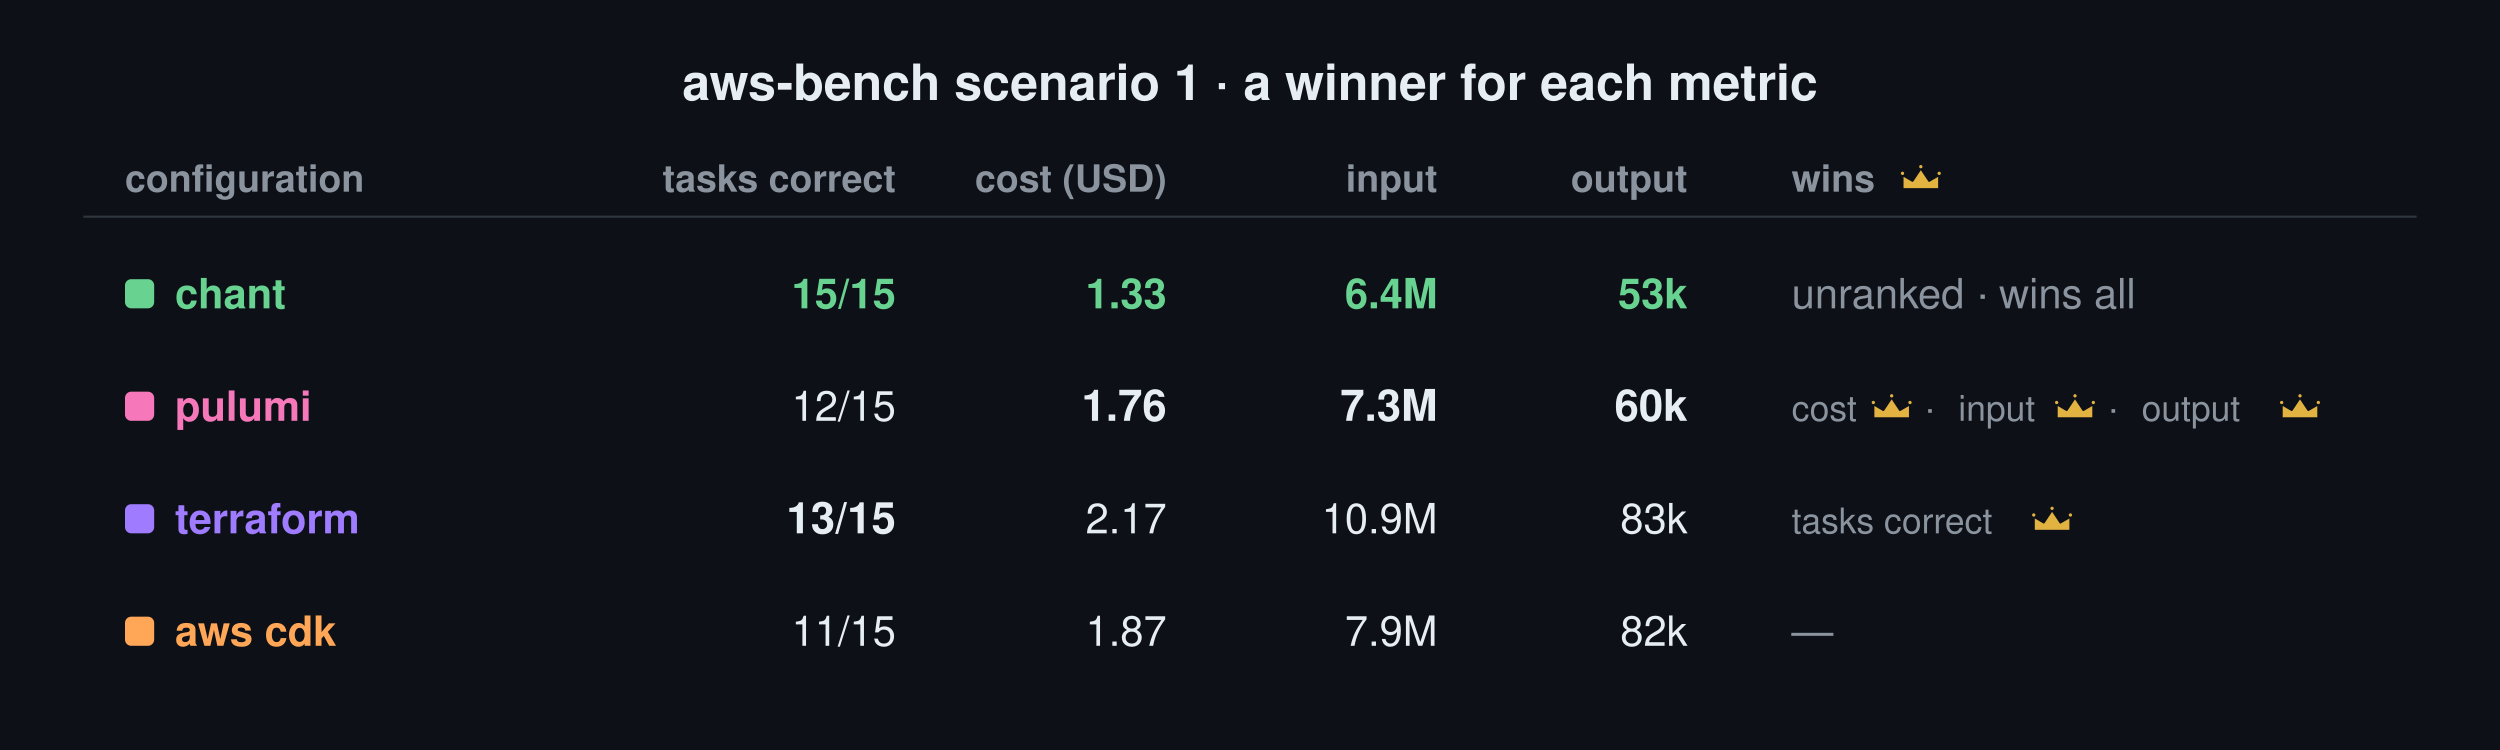
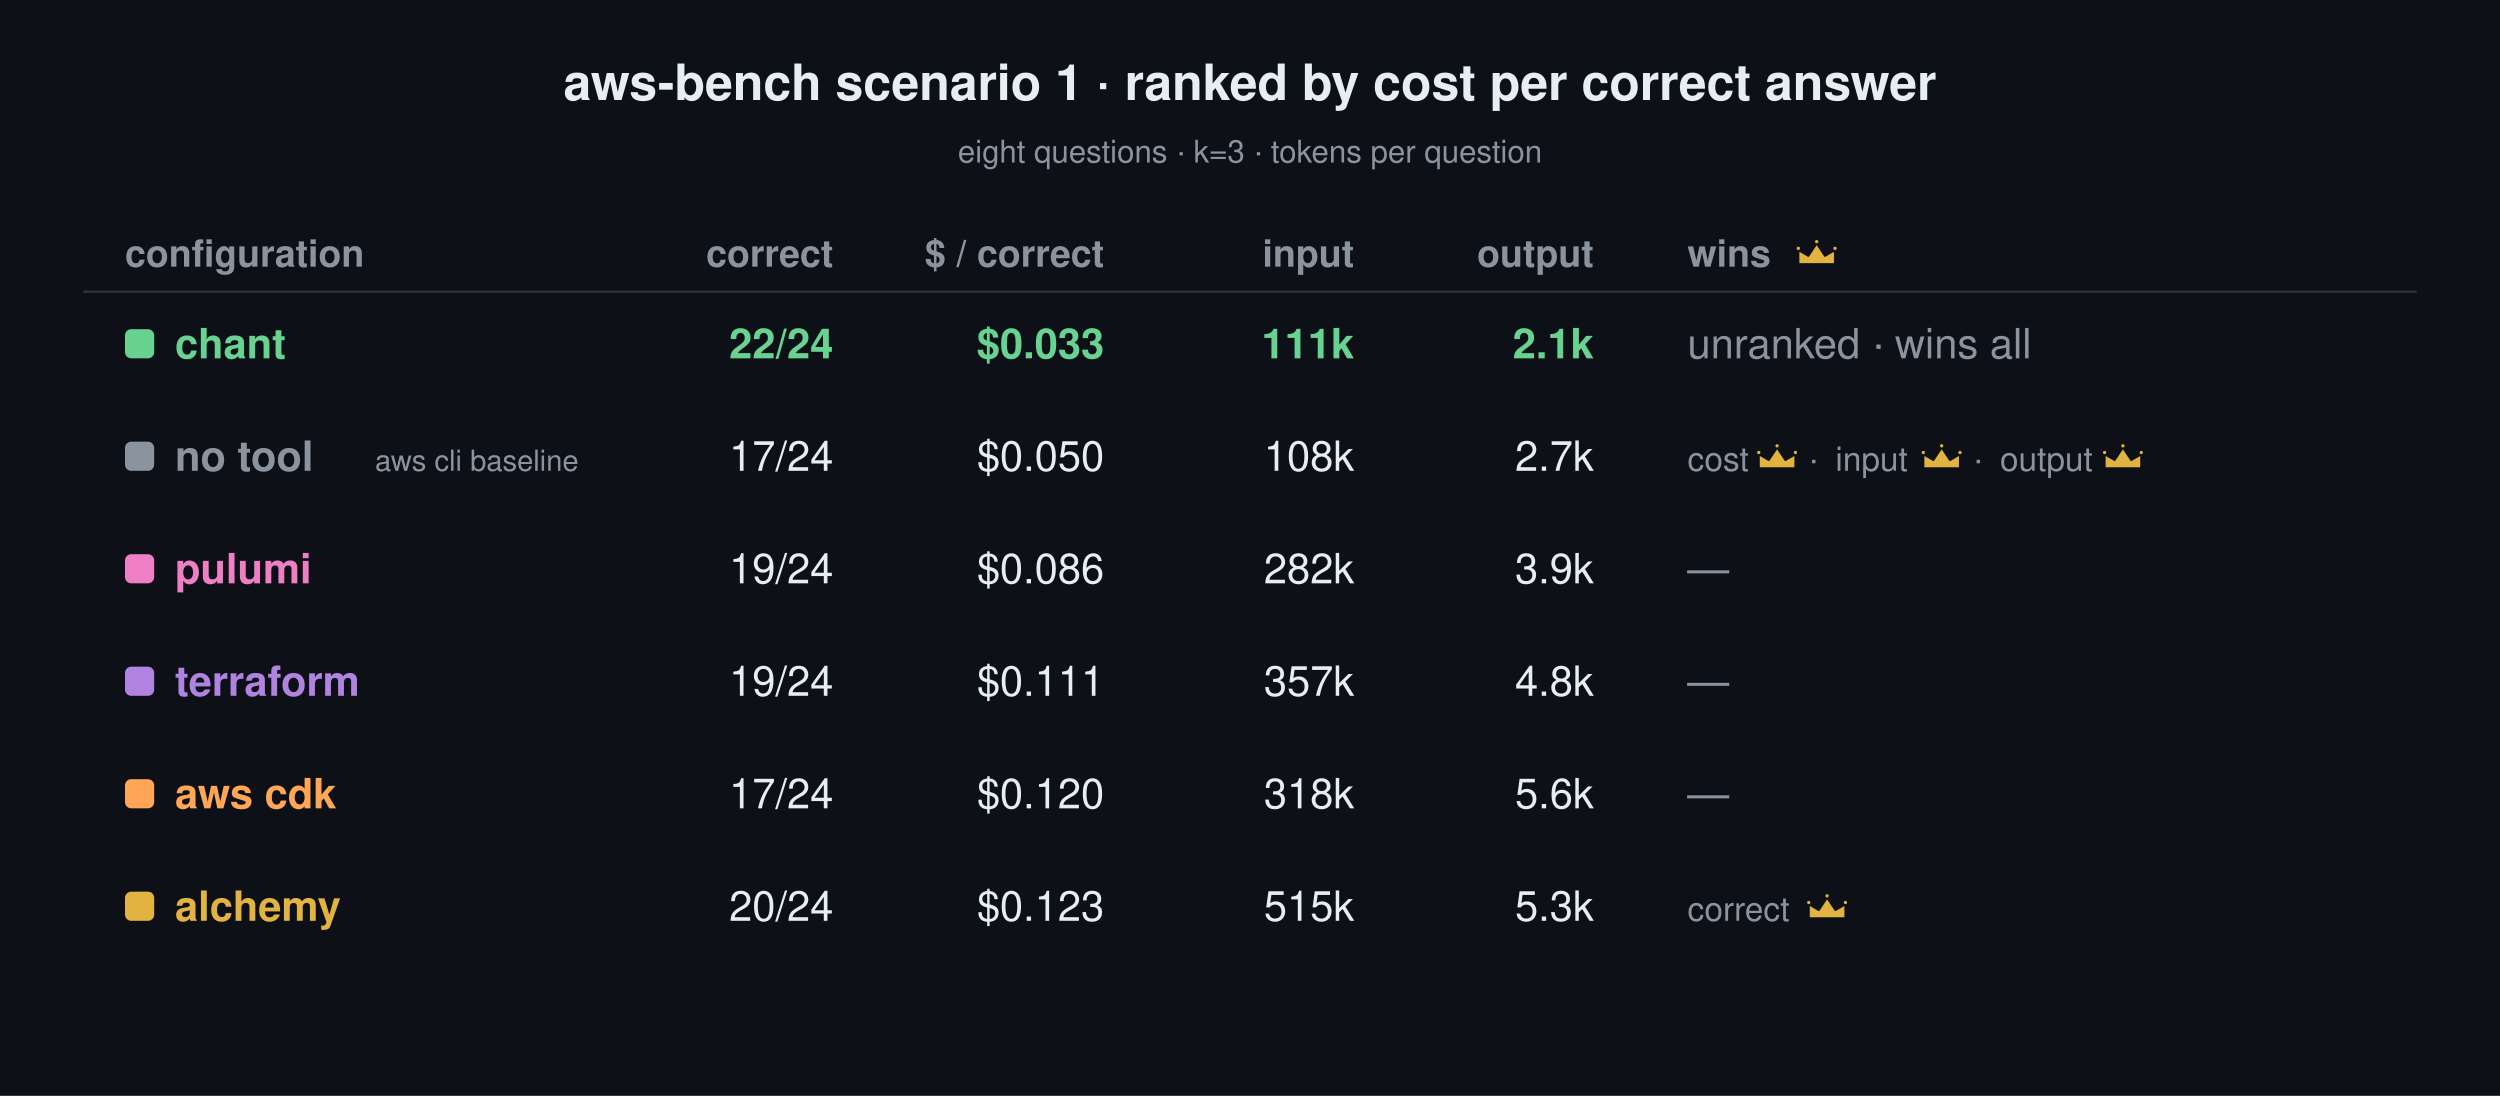
- <svg xmlns="http://www.w3.org/2000/svg" viewBox="0 0 1200 360" font-family="-apple-system, Segoe UI, Helvetica, Arial, sans-serif">
-   <rect width="1200" height="360" fill="#0d1117" />
-   <text x="600" y="48" font-size="24" font-weight="800" fill="#e6edf3" text-anchor="middle">aws-bench scenario 1 · a winner for each metric</text>
-   <text x="60" y="92" font-size="18" font-weight="700" fill="#8b949e">configuration</text>
-   <text x="430" y="92" font-size="18" font-weight="700" fill="#8b949e" text-anchor="end">tasks correct</text>
-   <text x="560" y="92" font-size="18" font-weight="700" fill="#8b949e" text-anchor="end">cost (USD)</text>
-   <text x="690" y="92" font-size="18" font-weight="700" fill="#8b949e" text-anchor="end">input</text>
-   <text x="810" y="92" font-size="18" font-weight="700" fill="#8b949e" text-anchor="end">output</text>
-   <text x="860" y="92" font-size="18" font-weight="700" fill="#8b949e">wins</text>
-   <g transform="translate(922 86) scale(0.4)">
+ <svg xmlns="http://www.w3.org/2000/svg" viewBox="0 0 1200 526" font-family="-apple-system, Segoe UI, Helvetica, Arial, sans-serif">
+   <rect width="1200" height="526" fill="#0d1117" />
+   <text x="600" y="48" font-size="24" font-weight="800" fill="#e6edf3" text-anchor="middle">aws-bench scenario 1 · ranked by cost per correct answer</text>
+   <text x="600" y="78" font-size="15" fill="#8b949e" text-anchor="middle">eight questions · k=3 · tokens per question</text>
+   <text x="60" y="128" font-size="18" font-weight="700" fill="#8b949e">configuration</text>
+   <text x="400" y="128" font-size="18" font-weight="700" fill="#8b949e" text-anchor="end">correct</text>
+   <text x="530" y="128" font-size="18" font-weight="700" fill="#8b949e" text-anchor="end">$ / correct</text>
+   <text x="650" y="128" font-size="18" font-weight="700" fill="#8b949e" text-anchor="end">input</text>
+   <text x="765" y="128" font-size="18" font-weight="700" fill="#8b949e" text-anchor="end">output</text>
+   <text x="810" y="128" font-size="18" font-weight="700" fill="#8b949e">wins</text>
+   <g transform="translate(872 122) scale(0.4)">
    <path d="M-22,12 L-22,-5 L-10,2 L0,-13 L10,2 L22,-5 L22,12 Z" fill="#e3b341" stroke="#0d1117" stroke-width="2.5" stroke-linejoin="round" />
    <circle cx="-22" cy="-7" r="2.8" fill="#e3b341" stroke="#0d1117" stroke-width="1.6" />
    <circle cx="0" cy="-15" r="2.8" fill="#e3b341" stroke="#0d1117" stroke-width="1.6" />
    <circle cx="22" cy="-7" r="2.8" fill="#e3b341" stroke="#0d1117" stroke-width="1.6" />
  </g>
-   <line x1="40" y1="104" x2="1160" y2="104" stroke="#30363d" stroke-width="1" />
-   <rect x="60" y="134" width="14" height="14" rx="3" fill="#68d391" />
-   <text x="84" y="148" font-size="20" font-weight="700" fill="#68d391">chant</text>
-   <text x="430" y="148" font-size="20" font-weight="700" fill="#68d391" text-anchor="end">15/15</text>
-   <text x="560" y="148" font-size="20" font-weight="700" fill="#68d391" text-anchor="end">1.33</text>
-   <text x="690" y="148" font-size="20" font-weight="700" fill="#68d391" text-anchor="end">6.4M</text>
-   <text x="810" y="148" font-size="20" font-weight="700" fill="#68d391" text-anchor="end">53k</text>
-   <text x="860" y="148" font-size="20" fill="#8b949e">unranked · wins all</text>
-   <rect x="60" y="188" width="14" height="14" rx="3" fill="#f778ba" />
-   <text x="84" y="202" font-size="20" font-weight="700" fill="#f778ba">pulumi</text>
-   <text x="430" y="202" font-size="20" fill="#e6edf3" text-anchor="end">12/15</text>
-   <text x="560" y="202" font-size="21" font-weight="700" fill="#e6edf3" text-anchor="end">1.76</text>
-   <text x="690" y="202" font-size="21" font-weight="700" fill="#e6edf3" text-anchor="end">7.3M</text>
-   <text x="810" y="202" font-size="21" font-weight="700" fill="#e6edf3" text-anchor="end">60k</text>
-   <text x="860" y="202" font-size="17" fill="#8b949e">cost</text>
-   <g transform="translate(908 196) scale(0.4)">
+   <line x1="40" y1="140" x2="1160" y2="140" stroke="#30363d" stroke-width="1" />
+   <rect x="60" y="158" width="14" height="14" rx="3" fill="#68d391" />
+   <text x="84" y="172" font-size="20" font-weight="700" fill="#68d391">chant</text>
+   <text x="400" y="172" font-size="20" font-weight="700" fill="#68d391" text-anchor="end">22/24</text>
+   <text x="530" y="172" font-size="20" font-weight="700" fill="#68d391" text-anchor="end">$0.033</text>
+   <text x="650" y="172" font-size="20" font-weight="700" fill="#68d391" text-anchor="end">111k</text>
+   <text x="765" y="172" font-size="20" font-weight="700" fill="#68d391" text-anchor="end">2.1k</text>
+   <text x="810" y="172" font-size="20" fill="#8b949e">unranked · wins all</text>
+   <rect x="60" y="212" width="14" height="14" rx="3" fill="#8b949e" />
+   <text x="84" y="226" font-size="20" font-weight="700" fill="#8b949e">no tool</text>
+   <text x="180" y="226" font-size="14" fill="#8b949e">aws cli baseline</text>
+   <text x="400" y="226" font-size="20" font-weight="500" fill="#e6edf3" text-anchor="end">17/24</text>
+   <text x="530" y="226" font-size="20" font-weight="500" fill="#e6edf3" text-anchor="end">$0.050</text>
+   <text x="650" y="226" font-size="20" font-weight="500" fill="#e6edf3" text-anchor="end">108k</text>
+   <text x="765" y="226" font-size="20" font-weight="500" fill="#e6edf3" text-anchor="end">2.7k</text>
+   <text x="810" y="226" font-size="16" fill="#8b949e">cost</text>
+   <g transform="translate(853 220) scale(0.4)">
    <path d="M-22,12 L-22,-5 L-10,2 L0,-13 L10,2 L22,-5 L22,12 Z" fill="#e3b341" stroke="#0d1117" stroke-width="2.5" stroke-linejoin="round" />
    <circle cx="-22" cy="-7" r="2.8" fill="#e3b341" stroke="#0d1117" stroke-width="1.6" />
    <circle cx="0" cy="-15" r="2.8" fill="#e3b341" stroke="#0d1117" stroke-width="1.6" />
    <circle cx="22" cy="-7" r="2.8" fill="#e3b341" stroke="#0d1117" stroke-width="1.6" />
  </g>
-   <text x="926" y="202" font-size="17" fill="#8b949e" text-anchor="middle">·</text>
-   <text x="940" y="202" font-size="17" fill="#8b949e">input</text>
-   <g transform="translate(996 196) scale(0.4)">
+   <text x="868" y="226" font-size="16" fill="#8b949e">·</text>
+   <text x="881" y="226" font-size="16" fill="#8b949e">input</text>
+   <g transform="translate(932 220) scale(0.4)">
    <path d="M-22,12 L-22,-5 L-10,2 L0,-13 L10,2 L22,-5 L22,12 Z" fill="#e3b341" stroke="#0d1117" stroke-width="2.5" stroke-linejoin="round" />
    <circle cx="-22" cy="-7" r="2.8" fill="#e3b341" stroke="#0d1117" stroke-width="1.6" />
    <circle cx="0" cy="-15" r="2.8" fill="#e3b341" stroke="#0d1117" stroke-width="1.6" />
    <circle cx="22" cy="-7" r="2.8" fill="#e3b341" stroke="#0d1117" stroke-width="1.6" />
  </g>
-   <text x="1014" y="202" font-size="17" fill="#8b949e" text-anchor="middle">·</text>
-   <text x="1028" y="202" font-size="17" fill="#8b949e">output</text>
-   <g transform="translate(1104 196) scale(0.4)">
+   <text x="947" y="226" font-size="16" fill="#8b949e">·</text>
+   <text x="960" y="226" font-size="16" fill="#8b949e">output</text>
+   <g transform="translate(1019 220) scale(0.4)">
    <path d="M-22,12 L-22,-5 L-10,2 L0,-13 L10,2 L22,-5 L22,12 Z" fill="#e3b341" stroke="#0d1117" stroke-width="2.5" stroke-linejoin="round" />
    <circle cx="-22" cy="-7" r="2.8" fill="#e3b341" stroke="#0d1117" stroke-width="1.6" />
    <circle cx="0" cy="-15" r="2.8" fill="#e3b341" stroke="#0d1117" stroke-width="1.6" />
    <circle cx="22" cy="-7" r="2.8" fill="#e3b341" stroke="#0d1117" stroke-width="1.6" />
  </g>
-   <rect x="60" y="242" width="14" height="14" rx="3" fill="#9e7bff" />
-   <text x="84" y="256" font-size="20" font-weight="700" fill="#9e7bff">terraform</text>
-   <text x="430" y="256" font-size="21" font-weight="700" fill="#e6edf3" text-anchor="end">13/15</text>
-   <text x="560" y="256" font-size="20" fill="#e6edf3" text-anchor="end">2.17</text>
-   <text x="690" y="256" font-size="20" fill="#e6edf3" text-anchor="end">10.9M</text>
-   <text x="810" y="256" font-size="20" fill="#e6edf3" text-anchor="end">83k</text>
-   <text x="860" y="256" font-size="17" fill="#8b949e">tasks correct</text>
-   <g transform="translate(985 250) scale(0.4)">
+   <rect x="60" y="266" width="14" height="14" rx="3" fill="#ef7fc4" />
+   <text x="84" y="280" font-size="20" font-weight="700" fill="#ef7fc4">pulumi</text>
+   <text x="400" y="280" font-size="20" font-weight="500" fill="#e6edf3" text-anchor="end">19/24</text>
+   <text x="530" y="280" font-size="20" font-weight="500" fill="#e6edf3" text-anchor="end">$0.086</text>
+   <text x="650" y="280" font-size="20" font-weight="500" fill="#e6edf3" text-anchor="end">282k</text>
+   <text x="765" y="280" font-size="20" font-weight="500" fill="#e6edf3" text-anchor="end">3.9k</text>
+   <text x="810" y="280" font-size="20" fill="#8b949e">—</text>
+   <rect x="60" y="320" width="14" height="14" rx="3" fill="#b183e0" />
+   <text x="84" y="334" font-size="20" font-weight="700" fill="#b183e0">terraform</text>
+   <text x="400" y="334" font-size="20" font-weight="500" fill="#e6edf3" text-anchor="end">19/24</text>
+   <text x="530" y="334" font-size="20" font-weight="500" fill="#e6edf3" text-anchor="end">$0.111</text>
+   <text x="650" y="334" font-size="20" font-weight="500" fill="#e6edf3" text-anchor="end">357k</text>
+   <text x="765" y="334" font-size="20" font-weight="500" fill="#e6edf3" text-anchor="end">4.8k</text>
+   <text x="810" y="334" font-size="20" fill="#8b949e">—</text>
+   <rect x="60" y="374" width="14" height="14" rx="3" fill="#ffa657" />
+   <text x="84" y="388" font-size="20" font-weight="700" fill="#ffa657">aws cdk</text>
+   <text x="400" y="388" font-size="20" font-weight="500" fill="#e6edf3" text-anchor="end">17/24</text>
+   <text x="530" y="388" font-size="20" font-weight="500" fill="#e6edf3" text-anchor="end">$0.120</text>
+   <text x="650" y="388" font-size="20" font-weight="500" fill="#e6edf3" text-anchor="end">318k</text>
+   <text x="765" y="388" font-size="20" font-weight="500" fill="#e6edf3" text-anchor="end">5.6k</text>
+   <text x="810" y="388" font-size="20" fill="#8b949e">—</text>
+   <rect x="60" y="428" width="14" height="14" rx="3" fill="#e3b341" />
+   <text x="84" y="442" font-size="20" font-weight="700" fill="#e3b341">alchemy</text>
+   <text x="400" y="442" font-size="20" font-weight="500" fill="#e6edf3" text-anchor="end">20/24</text>
+   <text x="530" y="442" font-size="20" font-weight="500" fill="#e6edf3" text-anchor="end">$0.123</text>
+   <text x="650" y="442" font-size="20" font-weight="500" fill="#e6edf3" text-anchor="end">515k</text>
+   <text x="765" y="442" font-size="20" font-weight="500" fill="#e6edf3" text-anchor="end">5.3k</text>
+   <text x="810" y="442" font-size="16" fill="#8b949e">correct</text>
+   <g transform="translate(877 436) scale(0.4)">
    <path d="M-22,12 L-22,-5 L-10,2 L0,-13 L10,2 L22,-5 L22,12 Z" fill="#e3b341" stroke="#0d1117" stroke-width="2.5" stroke-linejoin="round" />
    <circle cx="-22" cy="-7" r="2.8" fill="#e3b341" stroke="#0d1117" stroke-width="1.6" />
    <circle cx="0" cy="-15" r="2.8" fill="#e3b341" stroke="#0d1117" stroke-width="1.6" />
    <circle cx="22" cy="-7" r="2.8" fill="#e3b341" stroke="#0d1117" stroke-width="1.6" />
  </g>
-   <rect x="60" y="296" width="14" height="14" rx="3" fill="#ffa657" />
-   <text x="84" y="310" font-size="20" font-weight="700" fill="#ffa657">aws cdk</text>
-   <text x="430" y="310" font-size="20" fill="#e6edf3" text-anchor="end">11/15</text>
-   <text x="560" y="310" font-size="20" fill="#e6edf3" text-anchor="end">1.87</text>
-   <text x="690" y="310" font-size="20" fill="#e6edf3" text-anchor="end">7.9M</text>
-   <text x="810" y="310" font-size="20" fill="#e6edf3" text-anchor="end">82k</text>
-   <text x="860" y="310" font-size="20" fill="#8b949e">—</text>
</svg>
